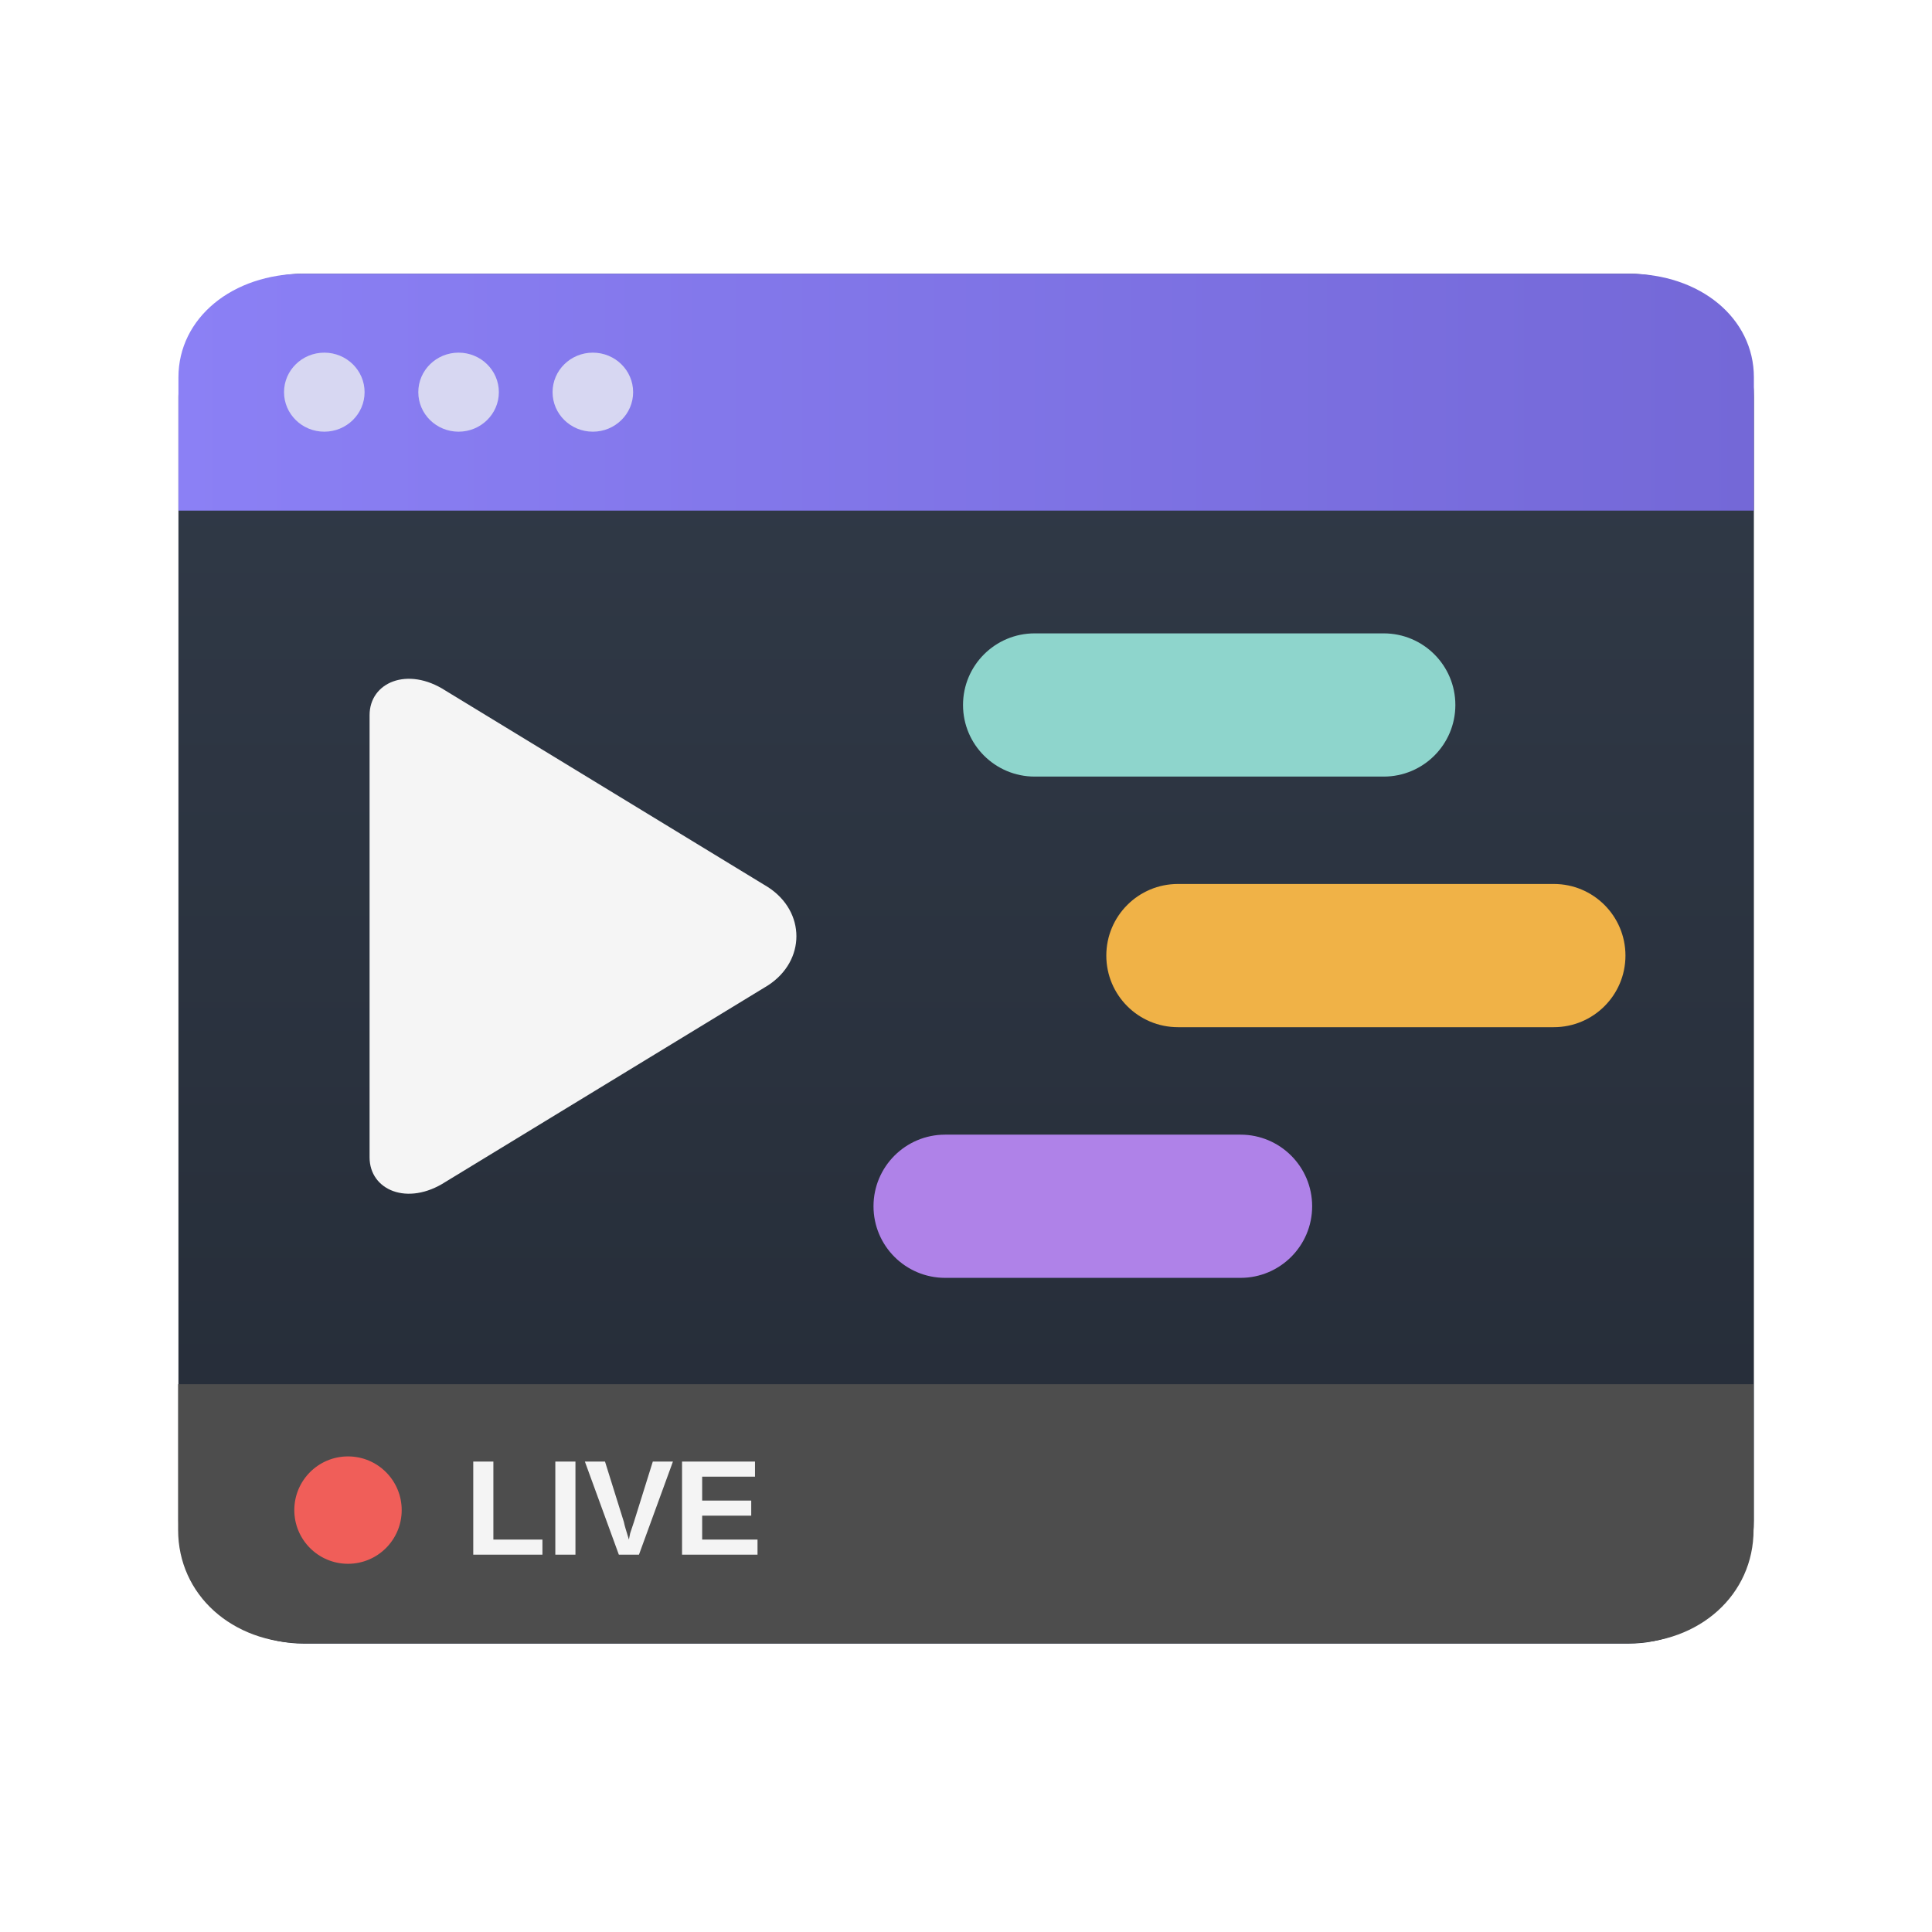
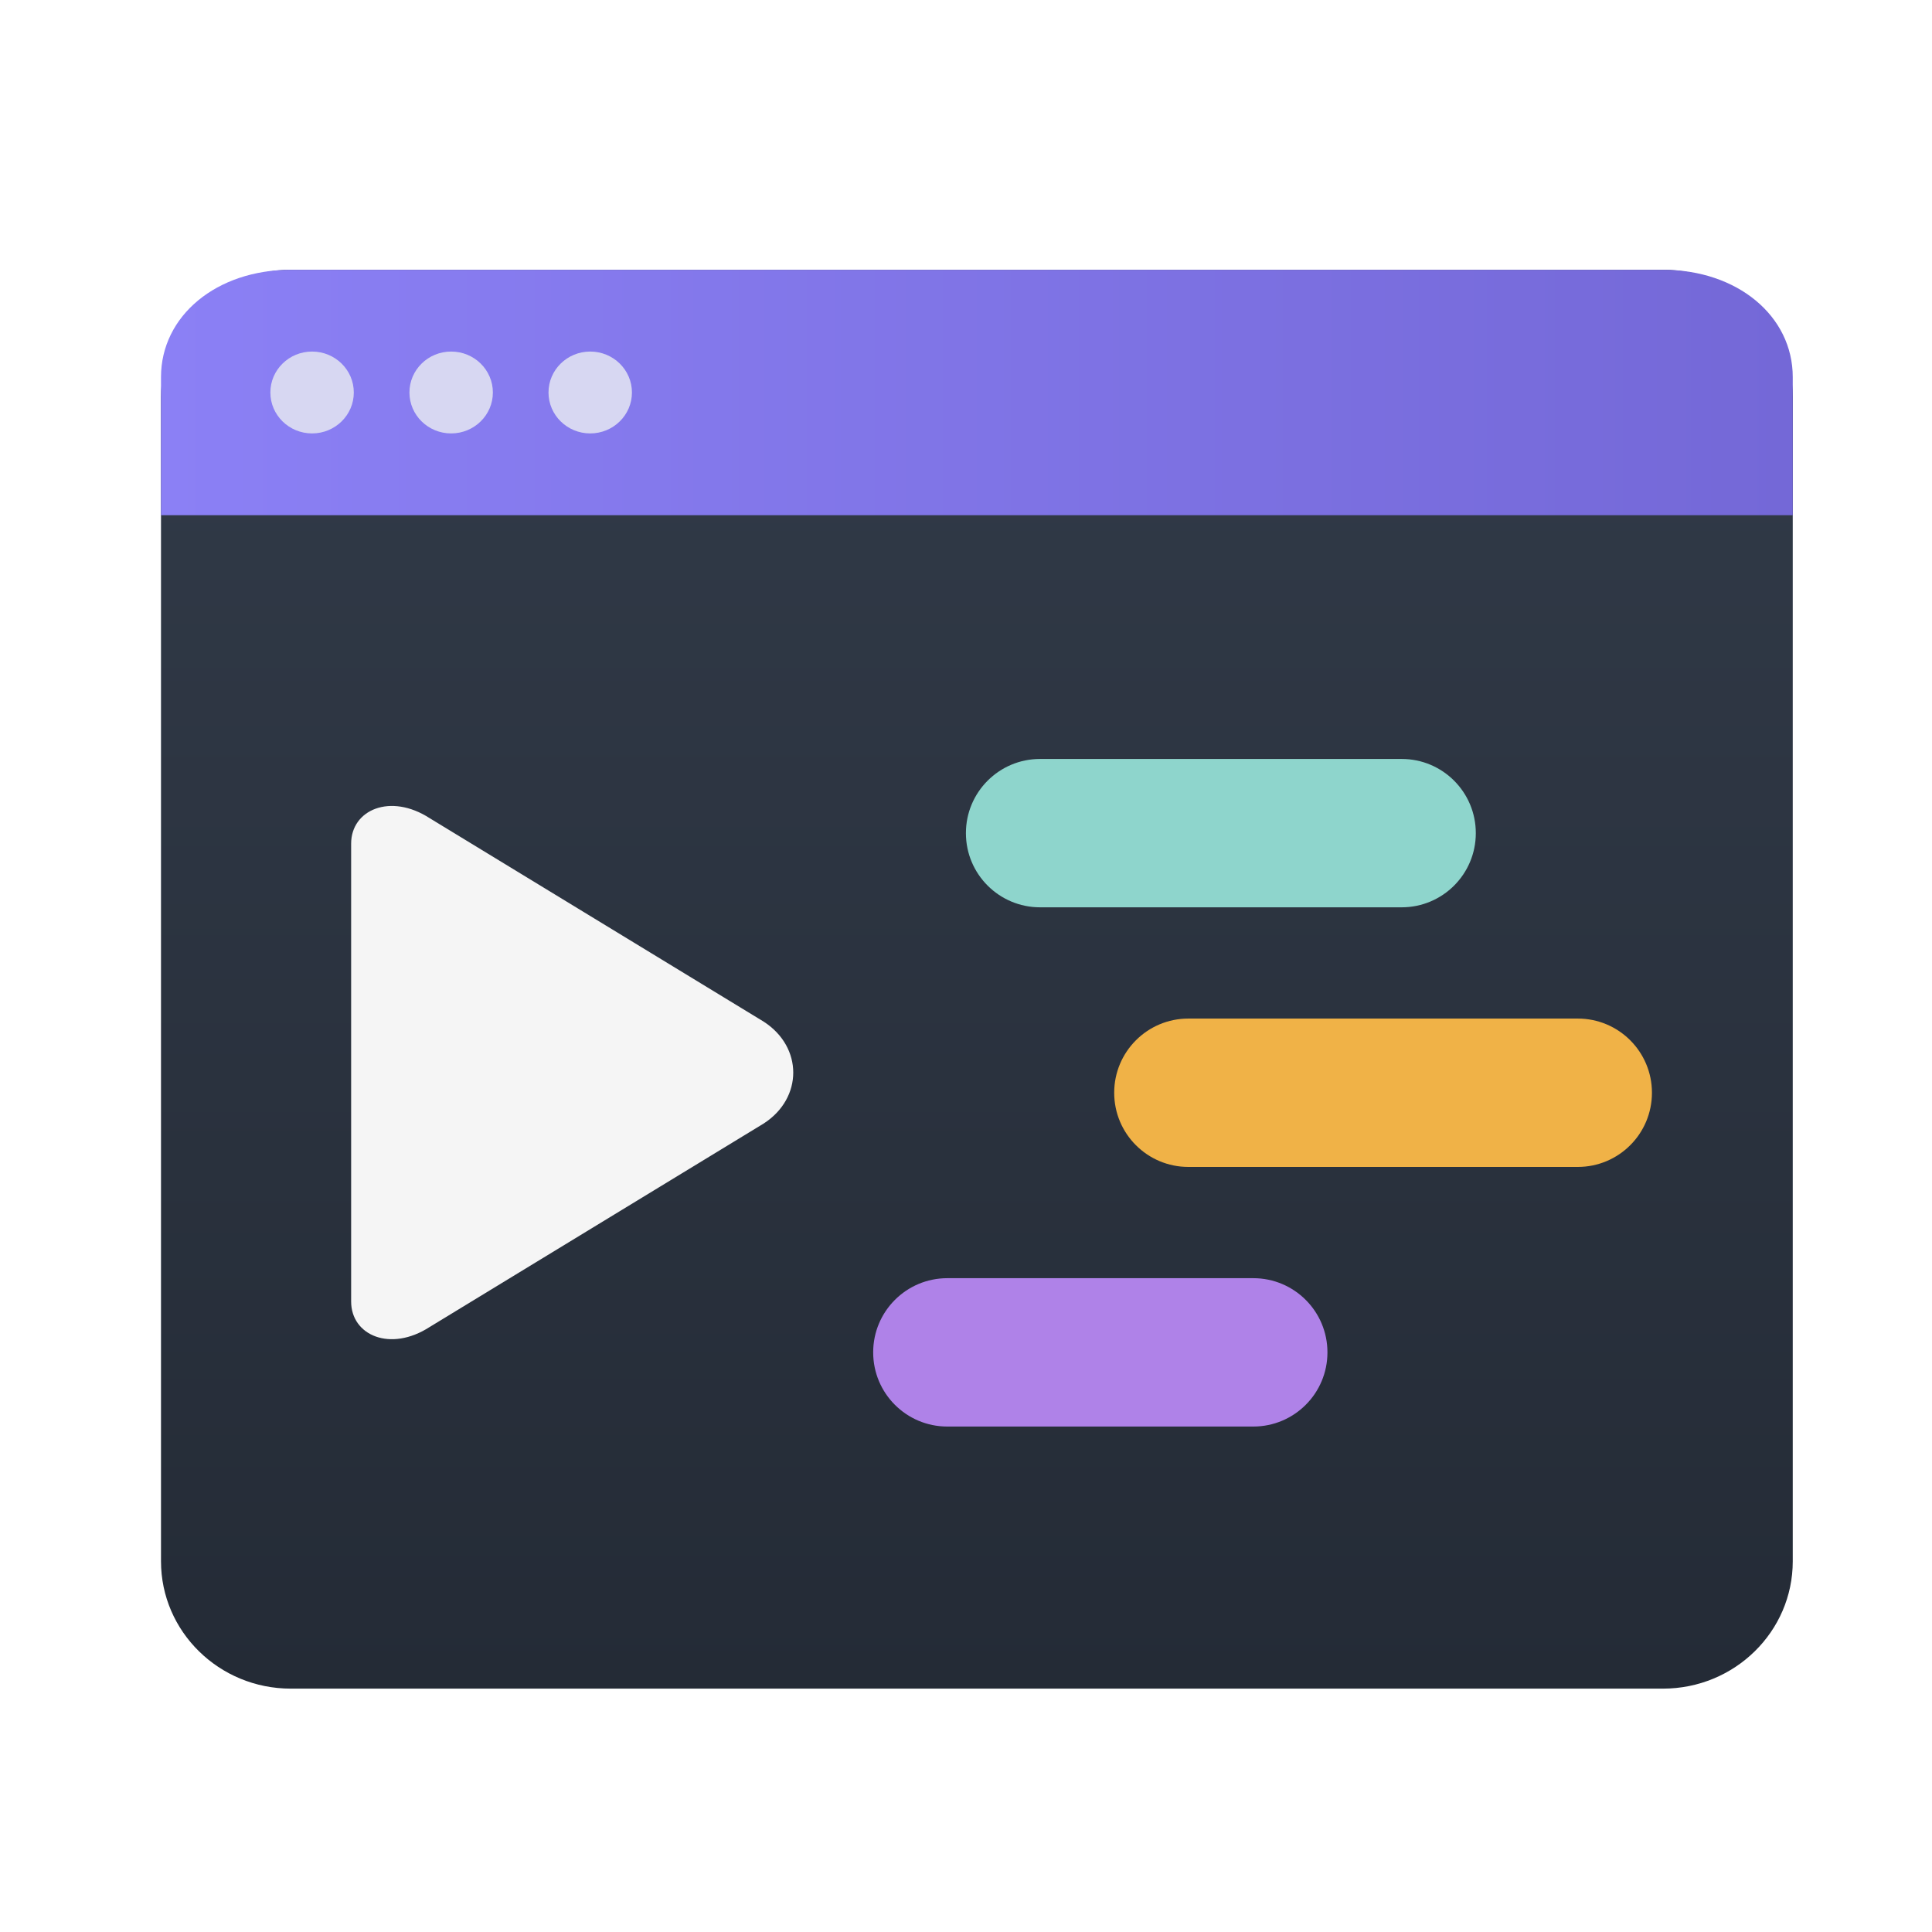
<svg xmlns="http://www.w3.org/2000/svg" xmlns:xlink="http://www.w3.org/1999/xlink" width="24" height="24" viewBox="0 0 24 24" version="1.1" id="svg8">
  <defs id="defs4">
    <linearGradient id="title" x1="5.97" y1="32.833" x2="81.016" y2="32.833" gradientTransform="scale(2.345208,0.4264014)" gradientUnits="userSpaceOnUse">
      <stop offset="0%" stop-color="#8B80F5" id="stop1" />
      <stop offset="100%" stop-color="#7468D7" id="stop2" />
    </linearGradient>
    <linearGradient id="body" x1="14" y1="14" x2="14" y2="190" gradientUnits="userSpaceOnUse" gradientTransform="matrix(1,0,0,0.8862423,0,1.592607)">
      <stop offset="0%" stop-color="#323B49" id="stop3" />
      <stop offset="100%" stop-color="#242B36" id="stop4" />
    </linearGradient>
    <filter id="shadow" x="-20%" y="-20%" width="140%" height="140%">
      <feDropShadow dx="0" dy="4" stdDeviation="6" flood-color="#000" flood-opacity="0.18" />
    </filter>
    <linearGradient xlink:href="#title" id="linearGradient10" gradientUnits="userSpaceOnUse" gradientTransform="matrix(2.345208,0,0,0.3594746,0,2.197401)" x1="5.97" y1="32.833" x2="81.016" y2="32.833" />
  </defs>
-   <g id="g6" transform="matrix(0.1111977,0,0,0.1090994,0.6598458,1.872608)">
+   <g id="g6" transform="matrix(0.1151719,0,0,0.1129986,0.3875934,1.769395)">
    <rect x="14" y="14" width="176" height="155.979" rx="14" fill="url(#body)" id="rect4" style="fill:url(#body);stroke-width:0.941" />
    <path d="M 14,25.803 C 14,19.058 20,14 28,14 h 148 c 8,0 14,5.058 14,11.803 V 40.977 H 14 Z" fill="url(#title)" id="path4" style="fill:url(#linearGradient10);stroke-width:0.918" />
-     <path d="m 189.964,157.033 c 0,7.372 -6,12.901 -14,12.901 H 27.964 c -8,0 -14,-5.529 -14,-12.901 V 140.445 H 189.964 Z" fill="url(#title)" id="path4-5" style="fill:#4d4d4d;stroke-width:0.96" />
+     <path d="m 189.964,157.033 c 0,7.372 -6,12.901 -14,12.901 H 27.964 c -8,0 -14,-5.529 -14,-12.901 V 140.445 H 189.964 Z" fill="url(#title)" id="path4-5" style="display:none;fill:#4d4d4d;stroke-width:0.96" />
    <circle cx="30.296" cy="27.489" r="4.5" fill="#d7d7f2" id="circle4" />
    <circle cx="45.296" cy="27.489" r="4.5" fill="#d7d7f2" id="circle5" />
    <circle cx="60.296" cy="27.489" r="4.5" fill="#d7d7f2" id="circle6" />
  </g>
-   <path d="m 4.591,8.884 c 0,-0.407 0.471,-0.61 0.943,-0.305 l 4.006,2.441 c 0.471,0.305 0.471,0.915 0,1.221 l -4.006,2.441 C 5.062,14.987 4.591,14.784 4.591,14.377 Z" fill="#f5f5f5" id="path6" style="stroke-width:0.109" />
-   <rect x="11.963" y="7.868" width="6.116" height="1.779" rx="0.89" fill="#8ed5cc" id="rect6" style="stroke-width:0.111" />
-   <rect x="13.743" y="10.981" width="6.449" height="1.779" rx="0.89" fill="#f0b247" id="rect7" style="stroke-width:0.111" />
-   <rect x="10.851" y="14.095" width="5.449" height="1.779" rx="0.89" fill="#af82e8" id="rect8" style="stroke-width:0.111" />
-   <circle cx="4.323" cy="18.759" r="0.667" fill="#f05e59" id="circle8" style="stroke-width:0.111" />
-   <text x="5.769" y="19.315" font-family="Arial, Helvetica, sans-serif" font-size="1.668px" font-weight="700" fill="#f4f4f4" id="text8" style="stroke-width:0.111">LIVE</text>
+   <path d="m 4.362,10.48 c 0,-0.421 0.488,-0.632 0.976,-0.316 l 4.15,2.528 c 0.488,0.316 0.488,0.948 0,1.264 l -4.15,2.528 c -0.488,0.316 -0.976,0.105 -0.976,-0.316 z" fill="#f5f5f5" id="path6" style="stroke-width:0.113" />
+   <rect x="11.999" y="9.428" width="6.334" height="1.843" rx="0.921" fill="#8ed5cc" id="rect6" style="stroke-width:0.115" />
+   <rect x="13.841" y="12.653" width="6.68" height="1.843" rx="0.921" fill="#f0b247" id="rect7" style="stroke-width:0.115" />
+   <rect x="10.847" y="15.878" width="5.643" height="1.843" rx="0.921" fill="#af82e8" id="rect8" style="stroke-width:0.115" />
+   <circle cx="4.323" cy="18.759" r="0.667" fill="#f05e59" id="circle8" style="display:none;stroke-width:0.111" />
+   <text x="5.769" y="19.315" font-family="Arial, Helvetica, sans-serif" font-size="1.668px" font-weight="700" fill="#f4f4f4" id="text8" style="display:none;stroke-width:0.111">LIVE</text>
</svg>
